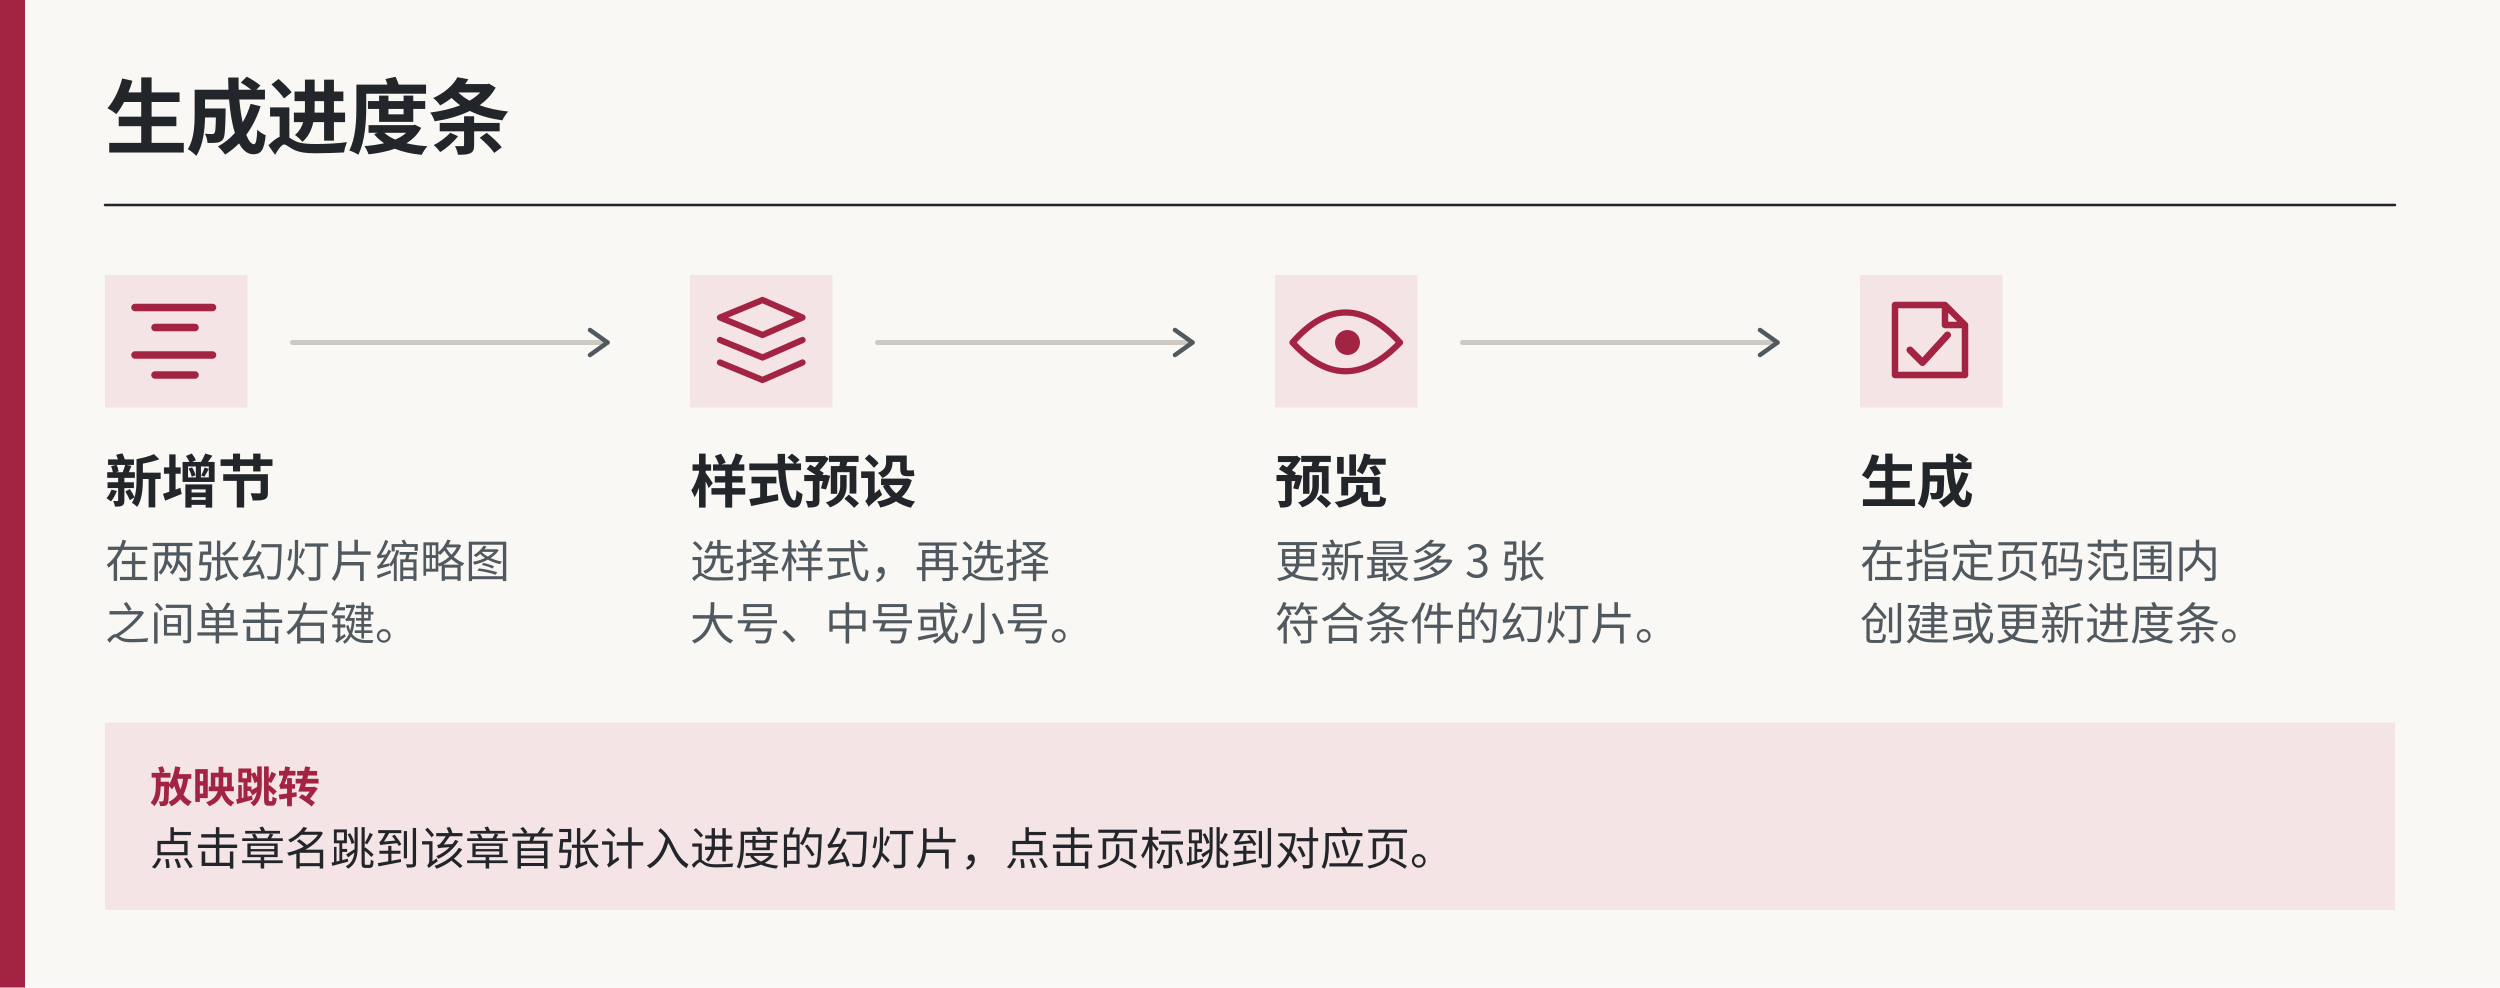
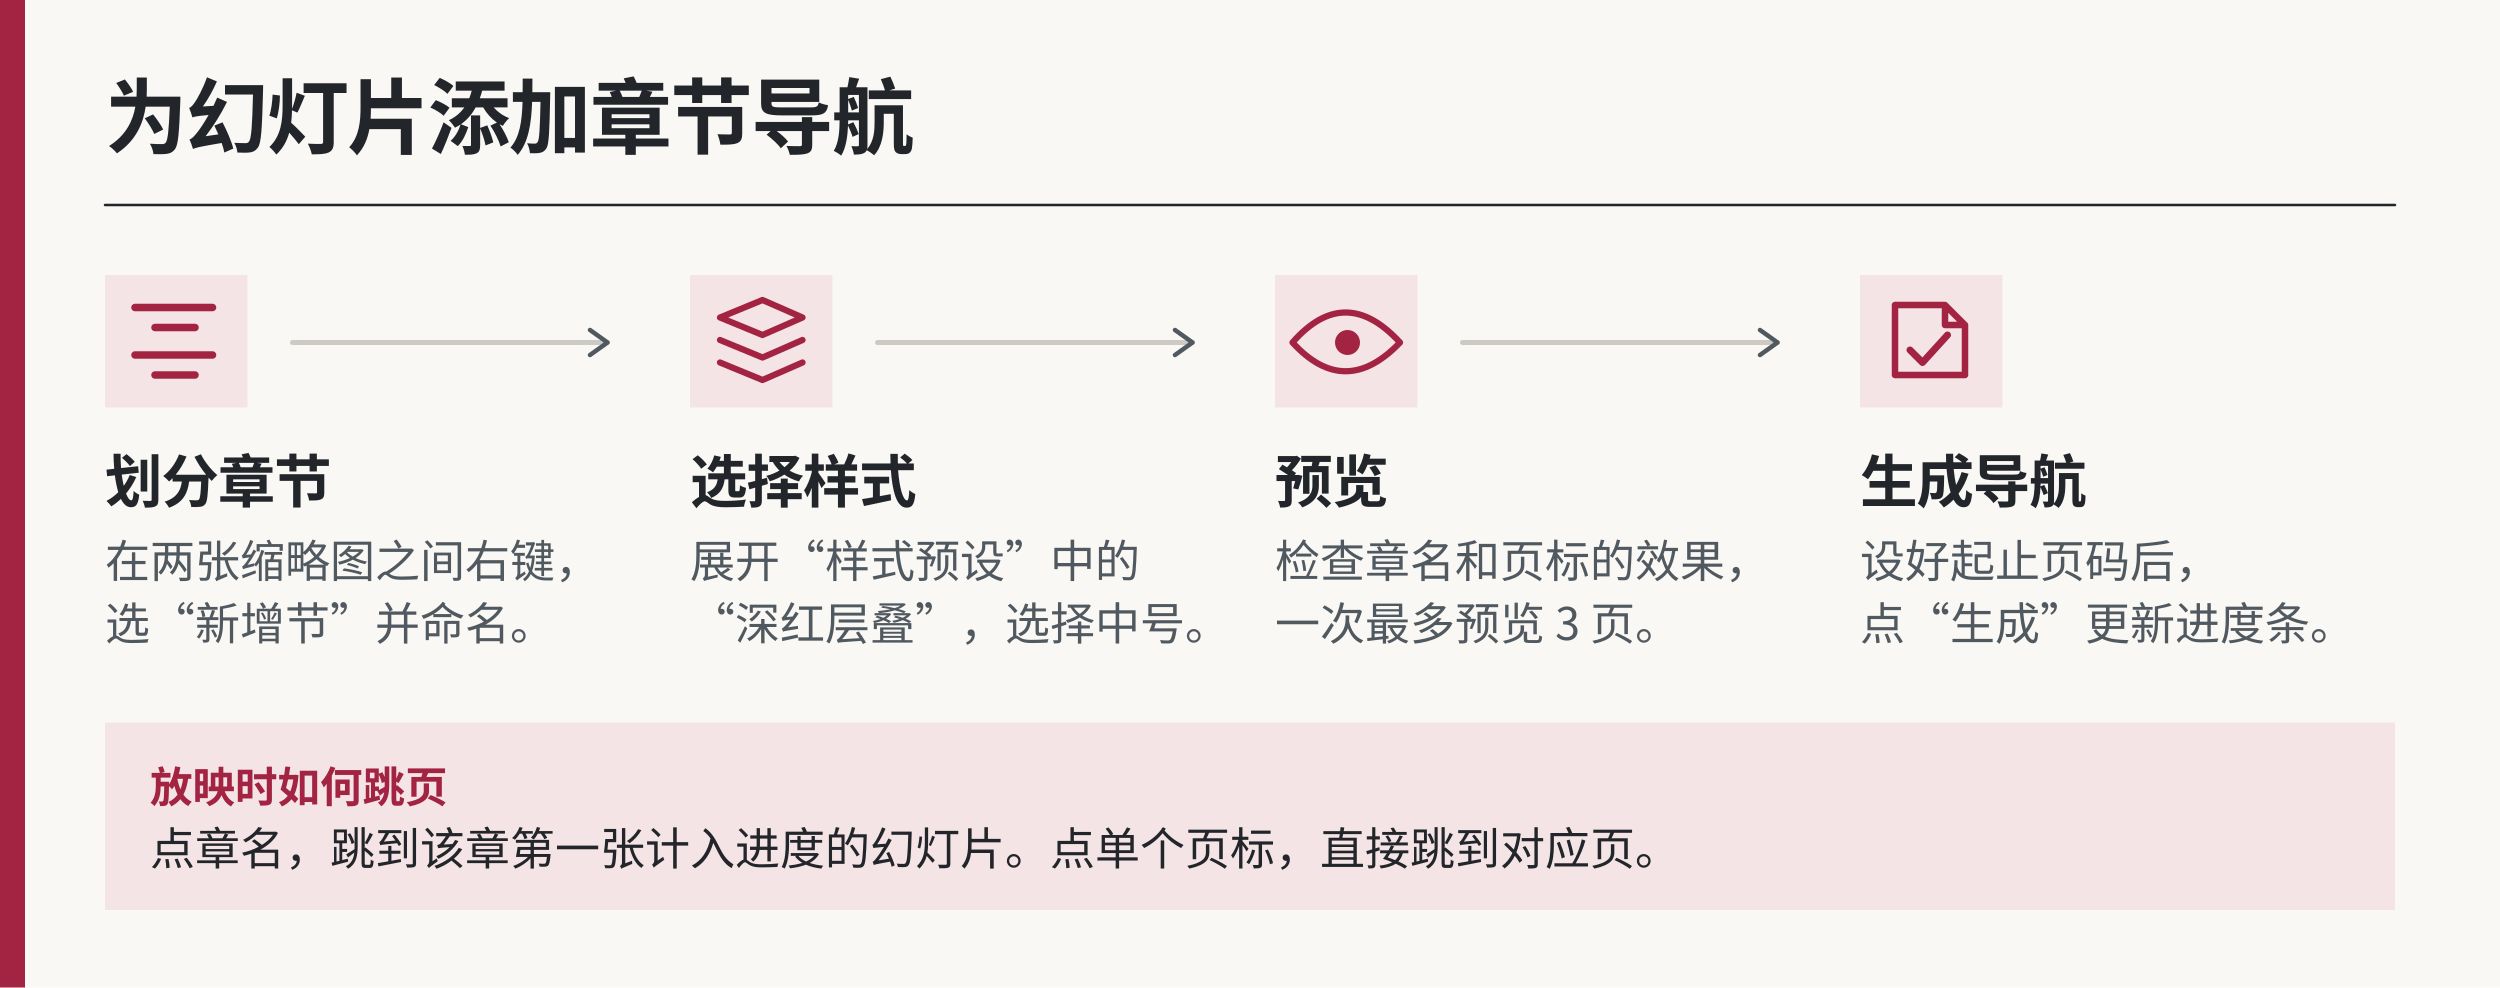
<svg xmlns="http://www.w3.org/2000/svg" viewBox="0 0 1000 395" width="1000" height="395" role="img" aria-labelledby="title desc" xml:lang="zh">
  <rect x="0" y="0" width="1000" height="395" rx="0" fill="#FAF8F4" />
  <rect x="0" y="0" width="10" height="395" rx="0" fill="#A32342" />
-   <text x="42" y="59" fill="#22252A" font-family="'Microsoft YaHei','PingFang SC','Noto Sans CJK SC',Inter,Arial,sans-serif" font-size="33" font-weight="700" letter-spacing="-0.7" text-anchor="start">生成进度条</text>
+   <text x="42" y="59" fill="#22252A" font-family="'Microsoft YaHei','PingFang SC','Noto Sans CJK SC',Inter,Arial,sans-serif" font-size="33" font-weight="700" letter-spacing="-0.7" text-anchor="start">为幻灯片添加章节导航</text>
  <path d="M42 82L958 82" fill="none" stroke="#22252A" stroke-width="1" stroke-linejoin="round" stroke-linecap="round" />
  <g transform="translate(42 110)">
    <rect x="0" y="0" width="57" height="53" rx="0" fill="#F4E4E5" />
    <path d="M12 13H43M20 21H36M12 32H43M20 40H36" fill="none" stroke="#A32342" stroke-width="3" stroke-linejoin="round" stroke-linecap="round" />
  </g>
  <path d="M117 137L243 137" fill="none" stroke="#CDCAC4" stroke-width="2" stroke-linejoin="round" stroke-linecap="round" />
  <path d="M236 132L243 137L236 142" fill="none" stroke="#515960" stroke-width="1.8" stroke-linejoin="round" stroke-linecap="round" />
-   <text x="42" y="201" fill="#22252A" font-family="'Microsoft YaHei','PingFang SC','Noto Sans CJK SC',Inter,Arial,sans-serif" font-size="23" font-weight="680" letter-spacing="-0.45" text-anchor="start">新增节</text>
-   <text x="42" y="231" fill="#515960" font-family="'Microsoft YaHei','PingFang SC','Noto Sans CJK SC',Inter,Arial,sans-serif" font-size="18" font-weight="400" letter-spacing="0" text-anchor="start">在两张幻灯片缩略图</text>
-   <text x="42" y="256" fill="#515960" font-family="'Microsoft YaHei','PingFang SC','Noto Sans CJK SC',Inter,Arial,sans-serif" font-size="18" font-weight="400" letter-spacing="0" text-anchor="start">之间单击右键。</text>
+   <text x="42" y="201" fill="#22252A" font-family="'Microsoft YaHei','PingFang SC','Noto Sans CJK SC',Inter,Arial,sans-serif" font-size="23" font-weight="680" letter-spacing="-0.45" text-anchor="start">划分章节</text>
+   <text x="42" y="231" fill="#515960" font-family="'Microsoft YaHei','PingFang SC','Noto Sans CJK SC',Inter,Arial,sans-serif" font-size="18" font-weight="400" letter-spacing="0" text-anchor="start">在两张缩略图之间右键，</text>
+   <text x="42" y="256" fill="#515960" font-family="'Microsoft YaHei','PingFang SC','Noto Sans CJK SC',Inter,Arial,sans-serif" font-size="18" font-weight="400" letter-spacing="0" text-anchor="start">选“新增节”并命名。</text>
  <g transform="translate(276 110)">
    <rect x="0" y="0" width="57" height="53" rx="0" fill="#F4E4E5" />
    <path d="M12 17L29 10L45 17L29 24ZM12 26L29 33L45 26M12 35L29 42L45 35" fill="none" stroke="#A32342" stroke-width="2.5" stroke-linejoin="round" stroke-linecap="round" />
  </g>
  <path d="M351 137L477 137" fill="none" stroke="#CDCAC4" stroke-width="2" stroke-linejoin="round" stroke-linecap="round" />
  <path d="M470 132L477 137L470 142" fill="none" stroke="#515960" stroke-width="1.8" stroke-linejoin="round" stroke-linecap="round" />
-   <text x="276" y="201" fill="#22252A" font-family="'Microsoft YaHei','PingFang SC','Noto Sans CJK SC',Inter,Arial,sans-serif" font-size="23" font-weight="680" letter-spacing="-0.45" text-anchor="start">样式预设</text>
-   <text x="276" y="231" fill="#515960" font-family="'Microsoft YaHei','PingFang SC','Noto Sans CJK SC',Inter,Arial,sans-serif" font-size="18" font-weight="400" letter-spacing="0" text-anchor="start">选择样式，再选择</text>
-   <text x="276" y="256" fill="#515960" font-family="'Microsoft YaHei','PingFang SC','Noto Sans CJK SC',Inter,Arial,sans-serif" font-size="18" font-weight="400" letter-spacing="0" text-anchor="start">大号、中号或小号。</text>
+   <text x="276" y="201" fill="#22252A" font-family="'Microsoft YaHei','PingFang SC','Noto Sans CJK SC',Inter,Arial,sans-serif" font-size="23" font-weight="680" letter-spacing="-0.45" text-anchor="start">选择样式</text>
+   <text x="276" y="231" fill="#515960" font-family="'Microsoft YaHei','PingFang SC','Noto Sans CJK SC',Inter,Arial,sans-serif" font-size="18" font-weight="400" letter-spacing="0" text-anchor="start">展开“样式预设”中的</text>
+   <text x="276" y="256" fill="#515960" font-family="'Microsoft YaHei','PingFang SC','Noto Sans CJK SC',Inter,Arial,sans-serif" font-size="18" font-weight="400" letter-spacing="0" text-anchor="start">“深红层叠”，选择中号。</text>
  <g transform="translate(510 110)">
    <rect x="0" y="0" width="57" height="53" rx="0" fill="#F4E4E5" />
    <path d="M7 27Q28 3 50 27Q28 50 7 27Z" fill="none" stroke="#A32342" stroke-width="2.5" stroke-linejoin="round" stroke-linecap="round" />
    <circle cx="29" cy="27" r="5" fill="#A32342" />
  </g>
  <path d="M585 137L711 137" fill="none" stroke="#CDCAC4" stroke-width="2" stroke-linejoin="round" stroke-linecap="round" />
  <path d="M704 132L711 137L704 142" fill="none" stroke="#515960" stroke-width="1.8" stroke-linejoin="round" stroke-linecap="round" />
  <text x="510" y="201" fill="#22252A" font-family="'Microsoft YaHei','PingFang SC','Noto Sans CJK SC',Inter,Arial,sans-serif" font-size="23" font-weight="680" letter-spacing="-0.45" text-anchor="start">预览</text>
-   <text x="510" y="231" fill="#515960" font-family="'Microsoft YaHei','PingFang SC','Noto Sans CJK SC',Inter,Arial,sans-serif" font-size="18" font-weight="400" letter-spacing="0" text-anchor="start">更新最多 3 张</text>
-   <text x="510" y="256" fill="#515960" font-family="'Microsoft YaHei','PingFang SC','Noto Sans CJK SC',Inter,Arial,sans-serif" font-size="18" font-weight="400" letter-spacing="0" text-anchor="start">符合条件的幻灯片。</text>
+   <text x="510" y="231" fill="#515960" font-family="'Microsoft YaHei','PingFang SC','Noto Sans CJK SC',Inter,Arial,sans-serif" font-size="18" font-weight="400" letter-spacing="0" text-anchor="start">检查章名和页标的效果，</text>
+   <text x="510" y="256" fill="#515960" font-family="'Microsoft YaHei','PingFang SC','Noto Sans CJK SC',Inter,Arial,sans-serif" font-size="18" font-weight="400" letter-spacing="0" text-anchor="start">一次最多预览 3 页。</text>
  <g transform="translate(744 110)">
    <rect x="0" y="0" width="57" height="53" rx="0" fill="#F4E4E5" />
    <path d="M14 12H34L42 20V40H14ZM34 12V20H42" fill="none" stroke="#A32342" stroke-width="2.6" stroke-linejoin="round" stroke-linecap="round" />
    <path d="M20 30L25 35L35 24" fill="none" stroke="#A32342" stroke-width="2.8" stroke-linejoin="round" stroke-linecap="round" />
  </g>
-   <text x="744" y="201" fill="#22252A" font-family="'Microsoft YaHei','PingFang SC','Noto Sans CJK SC',Inter,Arial,sans-serif" font-size="23" font-weight="680" letter-spacing="-0.45" text-anchor="start">生成</text>
-   <text x="744" y="231" fill="#515960" font-family="'Microsoft YaHei','PingFang SC','Noto Sans CJK SC',Inter,Arial,sans-serif" font-size="18" font-weight="400" letter-spacing="0" text-anchor="start">在指定页码范围内</text>
-   <text x="744" y="256" fill="#515960" font-family="'Microsoft YaHei','PingFang SC','Noto Sans CJK SC',Inter,Arial,sans-serif" font-size="18" font-weight="400" letter-spacing="0" text-anchor="start">创建或更新进度条。</text>
+   <text x="744" y="201" fill="#22252A" font-family="'Microsoft YaHei','PingFang SC','Noto Sans CJK SC',Inter,Arial,sans-serif" font-size="23" font-weight="680" letter-spacing="-0.45" text-anchor="start">生成导航</text>
+   <text x="744" y="231" fill="#515960" font-family="'Microsoft YaHei','PingFang SC','Noto Sans CJK SC',Inter,Arial,sans-serif" font-size="18" font-weight="400" letter-spacing="0" text-anchor="start">设好起止页码后，</text>
+   <text x="744" y="256" fill="#515960" font-family="'Microsoft YaHei','PingFang SC','Noto Sans CJK SC',Inter,Arial,sans-serif" font-size="18" font-weight="400" letter-spacing="0" text-anchor="start">点“生成”更新进度条。</text>
  <rect x="42" y="289" width="916" height="75" rx="0" fill="#F4E4E5" />
-   <text x="60" y="321" fill="#A32342" font-family="'Microsoft YaHei','PingFang SC','Noto Sans CJK SC',Inter,Arial,sans-serif" font-size="17" font-weight="680" letter-spacing="0" text-anchor="start">放映跳转</text>
-   <text x="60" y="346" fill="#22252A" font-family="'Microsoft YaHei','PingFang SC','Noto Sans CJK SC',Inter,Arial,sans-serif" font-size="18" font-weight="400" letter-spacing="0" text-anchor="start">点击章名跳到该章首张计入进度的幻灯片，点击页标跳到对应页。</text>
+   <text x="60" y="321" fill="#A32342" font-family="'Microsoft YaHei','PingFang SC','Noto Sans CJK SC',Inter,Arial,sans-serif" font-size="17" font-weight="680" letter-spacing="0" text-anchor="start">放映时如何跳页</text>
+   <text x="60" y="346" fill="#22252A" font-family="'Microsoft YaHei','PingFang SC','Noto Sans CJK SC',Inter,Arial,sans-serif" font-size="18" font-weight="400" letter-spacing="0" text-anchor="start">点章名，跳到该章第一张计入进度的幻灯片。点单个页标，直接跳到对应页。</text>
</svg>
